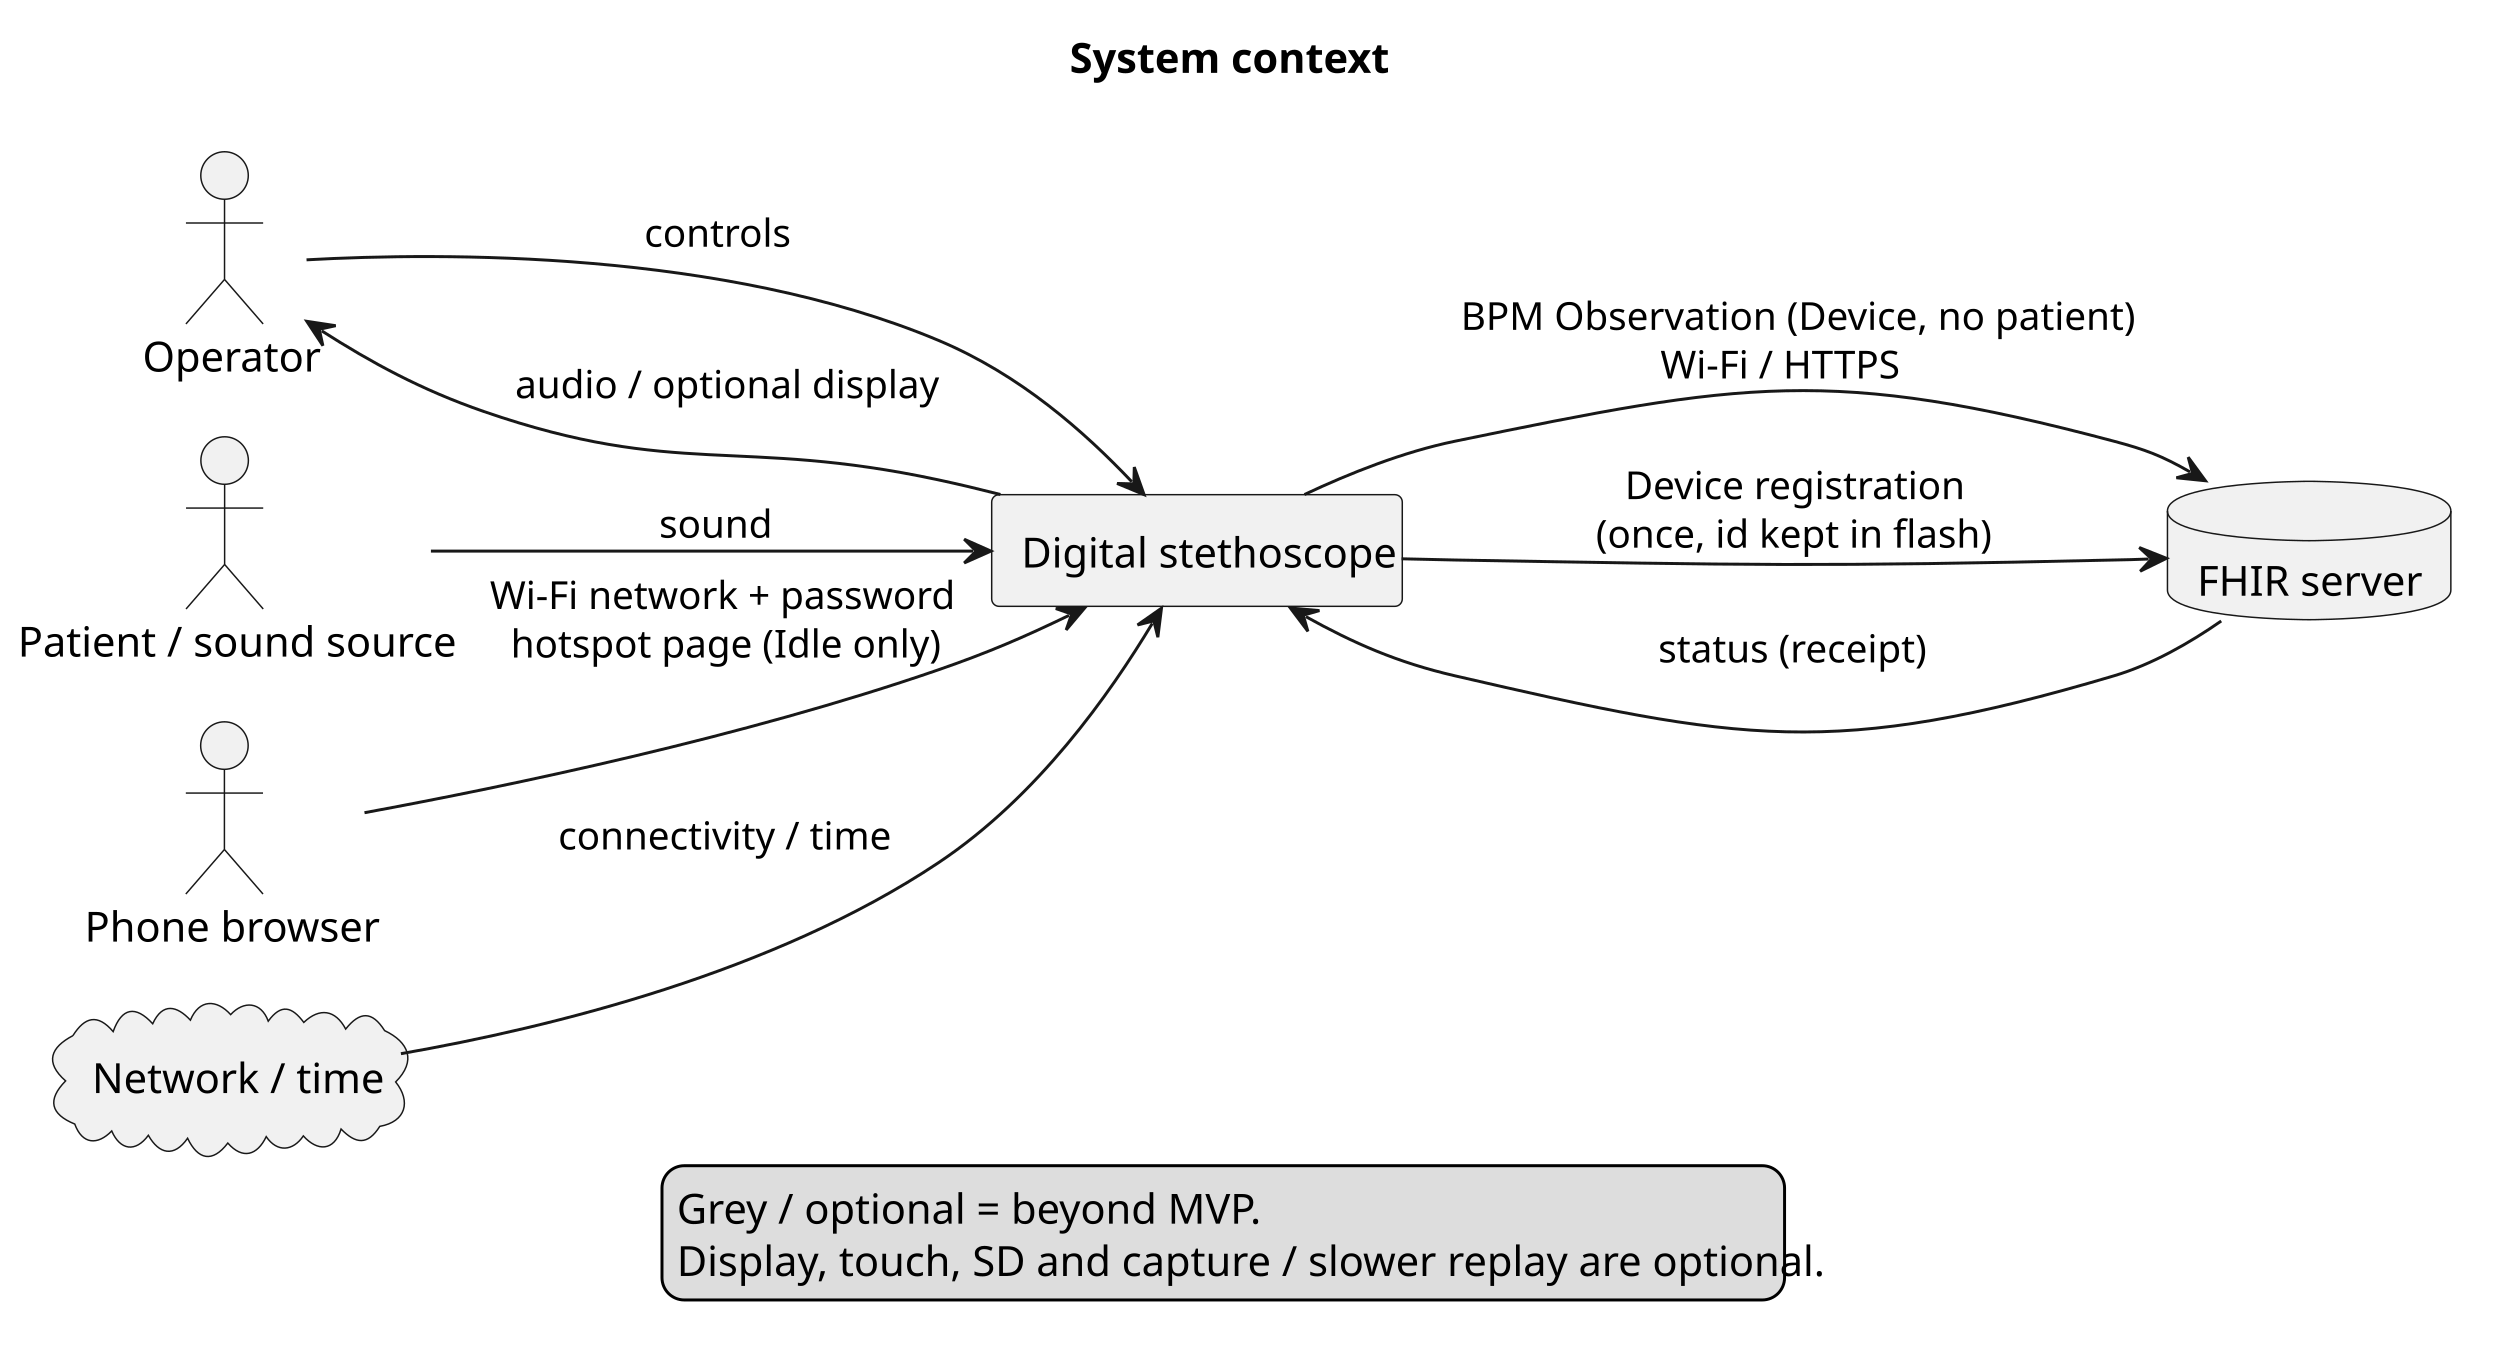
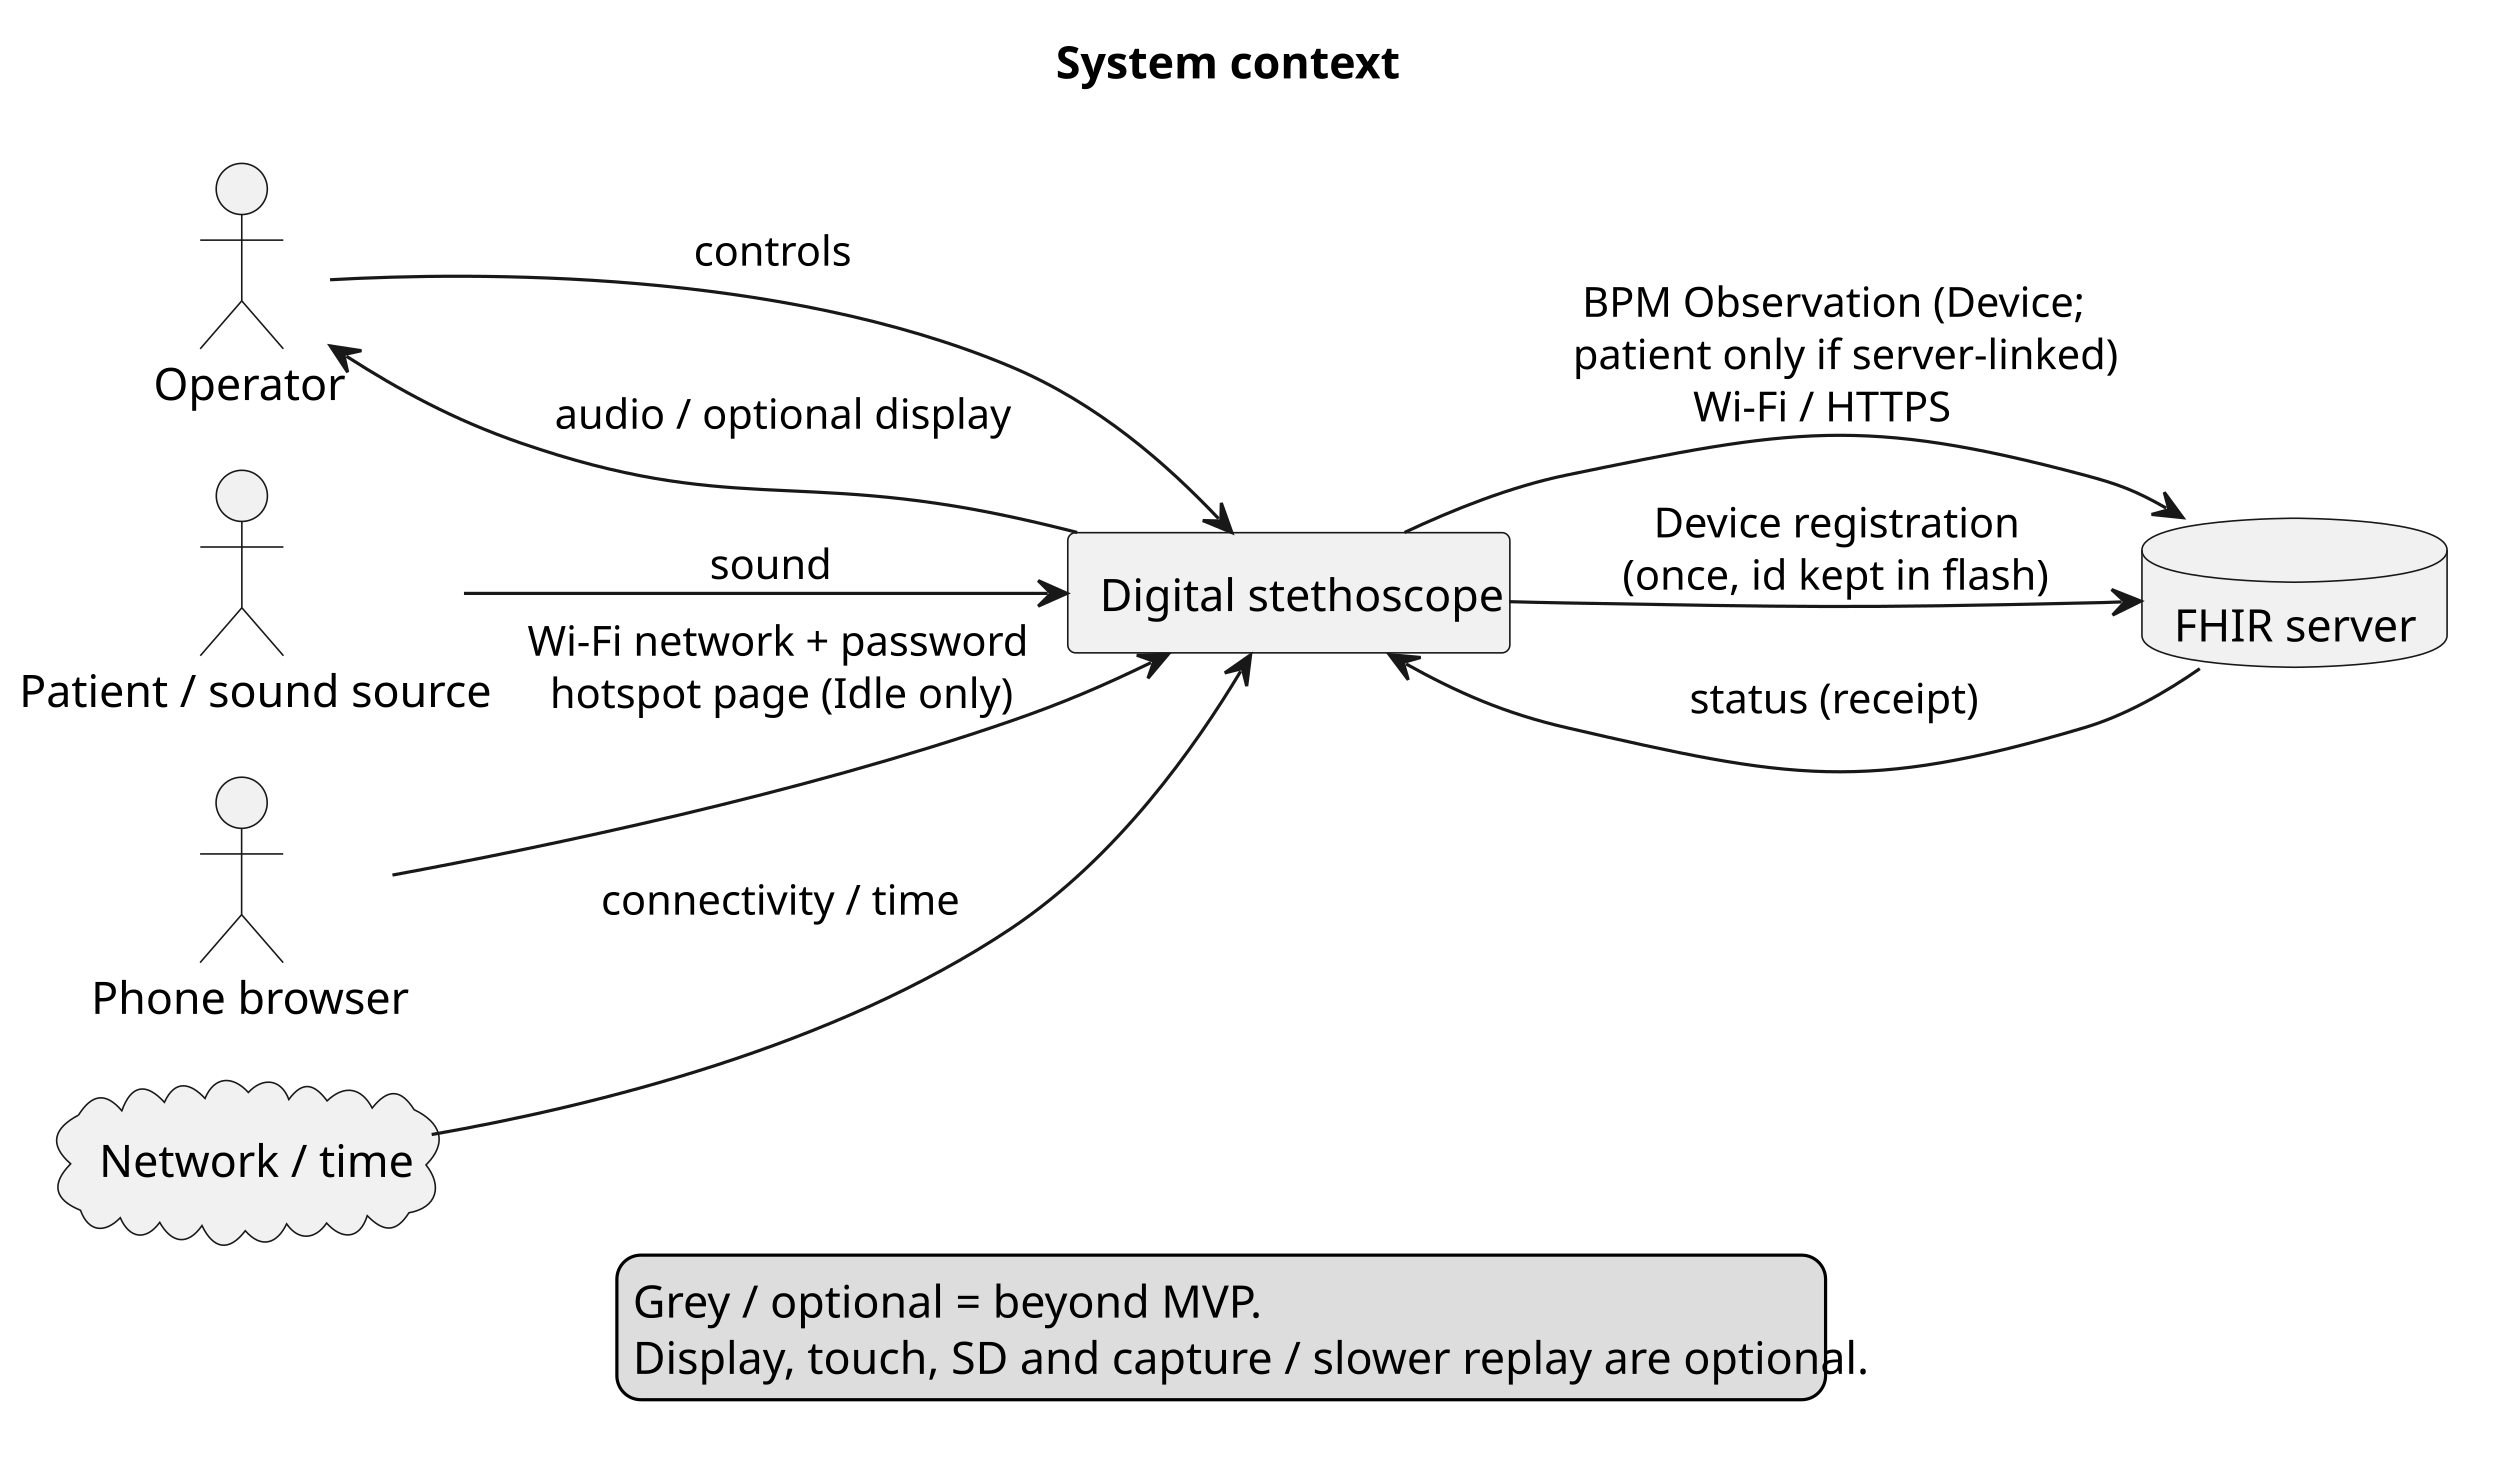
- <svg xmlns="http://www.w3.org/2000/svg" contentStyleType="text/css" data-diagram-type="DESCRIPTION" height="457px" preserveAspectRatio="none" style="width:842px;height:457px;background:#FFFFFF;" version="1.1" viewBox="0 0 842 457" width="842px" zoomAndPan="magnify">
+ <svg xmlns="http://www.w3.org/2000/svg" contentStyleType="text/css" data-diagram-type="DESCRIPTION" height="457px" preserveAspectRatio="none" style="width:782px;height:457px;background:#FFFFFF;" version="1.1" viewBox="0 0 782 457" width="782px" zoomAndPan="magnify">
  <defs />
  <g>
    <g class="title" data-source-line="15">
-       <text fill="#000000" font-family="sans-serif" font-size="14" font-weight="bold" lengthAdjust="spacing" textLength="103.482" x="360.259" y="24.533">System context</text>
+       <text fill="#000000" font-family="sans-serif" font-size="14" font-weight="bold" lengthAdjust="spacing" textLength="103.482" x="330.259" y="24.533">System context</text>
    </g>
    <g class="entity" data-qualified-name="operator" data-source-line="17" id="ent0002">
      <ellipse cx="75.624" cy="59.109" fill="#F1F1F1" rx="8" ry="8" style="stroke:#181818;stroke-width:0.5;" />
      <path d="M75.624,67.109 L75.624,94.109 M62.624,75.109 L88.624,75.109 M75.624,94.109 L62.624,109.109 M75.624,94.109 L88.624,109.109" fill="none" style="stroke:#181818;stroke-width:0.5;" />
      <text fill="#000000" font-family="sans-serif" font-size="14" lengthAdjust="spacing" textLength="55.248" x="48" y="125.143">Operator</text>
    </g>
    <g class="entity" data-qualified-name="source" data-source-line="18" id="ent0003">
      <ellipse cx="75.655" cy="155.109" fill="#F1F1F1" rx="8" ry="8" style="stroke:#181818;stroke-width:0.5;" />
      <path d="M75.655,163.109 L75.655,190.109 M62.655,171.109 L88.655,171.109 M75.655,190.109 L62.655,205.109 M75.655,190.109 L88.655,205.109" fill="none" style="stroke:#181818;stroke-width:0.5;" />
      <text fill="#000000" font-family="sans-serif" font-size="14" lengthAdjust="spacing" textLength="139.31" x="6" y="221.143">Patient / sound source</text>
    </g>
    <g class="entity" data-qualified-name="phone" data-source-line="19" id="ent0004">
      <ellipse cx="75.582" cy="251.109" fill="#F1F1F1" rx="8" ry="8" style="stroke:#181818;stroke-width:0.5;" />
      <path d="M75.582,259.109 L75.582,286.109 M62.583,267.109 L88.582,267.109 M75.582,286.109 L62.583,301.109 M75.582,286.109 L88.582,301.109" fill="none" style="stroke:#181818;stroke-width:0.5;" />
      <text fill="#000000" font-family="sans-serif" font-size="14" lengthAdjust="spacing" textLength="94.165" x="28.5" y="317.143">Phone browser</text>
    </g>
    <g class="entity" data-qualified-name="device" data-source-line="20" id="ent0005">
      <rect fill="#F1F1F1" height="37.609" rx="2.5" ry="2.5" style="stroke:#181818;stroke-width:0.5;" width="138.289" x="334" y="166.609" />
      <text fill="#000000" font-family="sans-serif" font-size="14" lengthAdjust="spacing" textLength="118.289" x="344" y="191.143">Digital stethoscope</text>
    </g>
    <g class="entity" data-qualified-name="fhir" data-source-line="21" id="ent0006">
-       <path d="M730,172.109 C730,162.109 777.724,162.109 777.724,162.109 C777.724,162.109 825.448,162.109 825.448,172.109 L825.448,198.719 C825.448,208.719 777.724,208.719 777.724,208.719 C777.724,208.719 730,208.719 730,198.719 L730,172.109" fill="#F1F1F1" style="stroke:#181818;stroke-width:0.5;" />
-       <path d="M730,172.109 C730,182.109 777.724,182.109 777.724,182.109 C777.724,182.109 825.448,182.109 825.448,172.109" fill="none" style="stroke:#181818;stroke-width:0.5;" />
-       <text fill="#000000" font-family="sans-serif" font-size="14" lengthAdjust="spacing" textLength="75.448" x="740" y="200.643">FHIR server</text>
+       <path d="M670,172.109 C670,162.109 717.724,162.109 717.724,162.109 C717.724,162.109 765.448,162.109 765.448,172.109 L765.448,198.719 C765.448,208.719 717.724,208.719 717.724,208.719 C717.724,208.719 670,208.719 670,198.719 L670,172.109" fill="#F1F1F1" style="stroke:#181818;stroke-width:0.5;" />
+       <path d="M670,172.109 C670,182.109 717.724,182.109 717.724,182.109 C717.724,182.109 765.448,182.109 765.448,172.109" fill="none" style="stroke:#181818;stroke-width:0.5;" />
+       <text fill="#000000" font-family="sans-serif" font-size="14" lengthAdjust="spacing" textLength="75.448" x="680" y="200.643">FHIR server</text>
    </g>
    <g class="entity" data-qualified-name="net" data-source-line="22" id="ent0007">
      <path d="M24.553,348.808 C28.556,342.476 32.842,341.294 38.11,347.435 C41.026,339.326 45.655,338.498 51.428,344.793 C54.779,337.521 59.613,338.738 64.121,343.58 C67.137,336.404 72.963,336.516 77.682,341.714 C82.098,336.948 87.907,337.316 90.347,343.916 C94.739,337.93 98.333,339.034 102.319,344.346 C107.638,339.291 112.941,340.031 116.425,346.577 C121.21,340.622 125.266,340.385 129.537,347.109 C137.642,350.96 140.383,357.268 133.26,364.399 C138.512,370.981 136.724,377.801 127.916,379.362 C123.805,385.864 119.792,385.285 114.878,380.273 C112.517,387.878 106.858,387.826 102.163,382.584 C98.649,387.764 93.387,388.234 89.662,382.833 C86.637,389.133 81.748,390.67 76.725,384.99 C71.554,391.784 66.673,390.651 63.182,383.374 C58.613,389.936 53.561,388.739 49.965,382.379 C45.655,388.243 40.47,387.453 37.627,380.919 C32.867,385.809 27.716,385.512 25.177,378.58 C17.025,375.263 15.817,370.432 22.094,364.052 C14.928,357.773 17.111,352.73 24.553,348.808" fill="#F1F1F1" style="stroke:#181818;stroke-width:0.5;" />
      <text fill="#000000" font-family="sans-serif" font-size="14" lengthAdjust="spacing" textLength="89.462" x="31" y="368.143">Network / time</text>
    </g>
    <g class="link" data-entity-1="ent0003" data-entity-2="ent0005" data-link-type="dependency" id="lnk8">
      <polygon fill="#181818" points="333.741,185.609,324.741,181.609,328.741,185.609,324.741,189.609,333.741,185.609" style="stroke:#181818;stroke-width:1;" />
      <path d="M145.132,185.609 C200.622,185.609 272.351,185.609 327.741,185.609" fill="none" style="stroke:#181818;stroke-width:1;" />
      <text fill="#000000" font-family="sans-serif" font-size="13" lengthAdjust="spacing" textLength="35.42" x="222" y="181.105">sound</text>
    </g>
    <g class="link" data-entity-1="ent0002" data-entity-2="ent0005" data-link-type="dependency" id="lnk9">
      <polygon fill="#181818" points="385.327,166.595,382.027,157.315,381.883,162.97,376.228,162.826,385.327,166.595" style="stroke:#181818;stroke-width:1;" />
      <path d="M103.24,87.51 C148.837,84.976 243.713,84.296 316,114.609 C343.675,126.215 365.231,145.445 381.194,162.245" fill="none" style="stroke:#181818;stroke-width:1;" />
      <text fill="#000000" font-family="sans-serif" font-size="13" lengthAdjust="spacing" textLength="45.519" x="217" y="83.105">controls</text>
    </g>
    <g class="link" data-entity-1="ent0005" data-entity-2="ent0002" data-link-type="dependency" id="lnk10">
      <polygon fill="#181818" points="103.322,108.216,108.748,116.436,107.534,110.91,113.059,109.697,103.322,108.216" style="stroke:#181818;stroke-width:1;" />
      <path d="M336.94,166.546 C329.902,164.756 322.821,163.068 316,161.609 C248.756,147.229 228.002,161.042 163,138.609 C141.79,131.29 124.87,122.002 108.376,111.449" fill="none" style="stroke:#181818;stroke-width:1;" />
      <text fill="#000000" font-family="sans-serif" font-size="13" lengthAdjust="spacing" textLength="132.26" x="173.5" y="134.105">audio / optional display</text>
    </g>
    <g class="link" data-entity-1="ent0005" data-entity-2="ent0006" data-link-type="dependency" id="lnk11">
-       <polygon fill="#181818" points="742.803,161.92,736.981,153.976,738.464,159.435,733.005,160.917,742.803,161.92" style="stroke:#181818;stroke-width:1;" />
-       <path d="M439.339,166.556 C454.481,159.422 472.648,152.184 490,148.609 C586.638,128.703 616.66,123.205 712,148.609 C722.603,151.435 728.069,153.481 737.597,158.938" fill="none" style="stroke:#181818;stroke-width:1;" />
-       <text fill="#000000" font-family="sans-serif" font-size="13" lengthAdjust="spacing" textLength="218.207" x="492" y="111.105">BPM Observation (Device, no patient)</text>
-       <text fill="#000000" font-family="sans-serif" font-size="13" lengthAdjust="spacing" textLength="83.764" x="559.222" y="127.456">Wi-Fi / HTTPS</text>
+       <polygon fill="#181818" points="682.803,161.92,676.981,153.976,678.464,159.435,673.005,160.917,682.803,161.92" style="stroke:#181818;stroke-width:1;" />
+       <path d="M439.339,166.556 C454.481,159.422 472.648,152.184 490,148.609 C560.519,134.083 582.428,130.071 652,148.609 C662.603,151.435 668.069,153.481 677.597,158.938" fill="none" style="stroke:#181818;stroke-width:1;" />
+       <text fill="#000000" font-family="sans-serif" font-size="13" lengthAdjust="spacing" textLength="153.163" x="494.898" y="99.105">BPM Observation (Device;</text>
+       <text fill="#000000" font-family="sans-serif" font-size="13" lengthAdjust="spacing" textLength="158.958" x="492" y="115.456">patient only if server-linked)</text>
+       <text fill="#000000" font-family="sans-serif" font-size="13" lengthAdjust="spacing" textLength="83.764" x="529.597" y="131.808">Wi-Fi / HTTPS</text>
    </g>
    <g class="link" data-entity-1="ent0006" data-entity-2="ent0005" data-link-type="dependency" id="lnk12">
      <polygon fill="#181818" points="434.578,204.774,440.498,212.644,438.947,207.204,444.387,205.653,434.578,204.774" style="stroke:#181818;stroke-width:1;" />
-       <path d="M748.107,209.153 C737.454,216.566 724.81,223.806 712,227.609 C617.414,255.691 586.132,249.829 490,227.609 C470.573,223.119 455.706,216.527 439.821,207.69" fill="none" style="stroke:#181818;stroke-width:1;" />
-       <text fill="#000000" font-family="sans-serif" font-size="13" lengthAdjust="spacing" textLength="85.973" x="558.5" y="223.105">status (receipt)</text>
+       <path d="M688.107,209.153 C677.454,216.566 664.81,223.806 652,227.609 C582.978,248.101 560.15,243.824 490,227.609 C470.573,223.119 455.706,216.527 439.821,207.69" fill="none" style="stroke:#181818;stroke-width:1;" />
+       <text fill="#000000" font-family="sans-serif" font-size="13" lengthAdjust="spacing" textLength="85.973" x="528.5" y="223.105">status (receipt)</text>
    </g>
    <g class="link" data-entity-1="ent0007" data-entity-2="ent0005" data-link-type="dependency" id="lnk13">
      <polygon fill="#181818" points="391.189,204.841,383.115,210.481,388.606,209.122,389.965,214.613,391.189,204.841" style="stroke:#181818;stroke-width:1;" />
      <path d="M135.027,354.881 C186.228,345.931 260.828,327.414 316,290.609 C349.715,268.118 373.849,233.589 388.09,209.978" fill="none" style="stroke:#181818;stroke-width:1;" />
      <text fill="#000000" font-family="sans-serif" font-size="13" lengthAdjust="spacing" textLength="103.314" x="188" y="286.104">connectivity / time</text>
    </g>
    <g class="link" data-entity-1="ent0004" data-entity-2="ent0005" data-link-type="dependency" id="lnk14">
      <polygon fill="#181818" points="365.438,204.642,355.595,204.968,360.939,206.823,359.084,212.167,365.438,204.642" style="stroke:#181818;stroke-width:1;" />
      <path d="M122.76,273.72 C171.588,264.719 250.411,248.26 316,225.609 C332.654,219.858 345.011,214.544 360.039,207.259" fill="none" style="stroke:#181818;stroke-width:1;" />
      <text fill="#000000" font-family="sans-serif" font-size="13" lengthAdjust="spacing" textLength="149.9" x="165" y="205.105">Wi-Fi network + password</text>
      <text fill="#000000" font-family="sans-serif" font-size="13" lengthAdjust="spacing" textLength="135.865" x="172.017" y="221.456">hotspot page (Idle only)</text>
    </g>
    <g class="link" data-entity-1="ent0005" data-entity-2="ent0006" data-link-type="dependency" id="lnk15">
-       <polygon fill="#181818" points="729.655,188.044,720.505,184.401,724.659,188.24,720.819,192.394,729.655,188.044" style="stroke:#181818;stroke-width:1;" />
-       <path d="M472.063,188.203 C478.128,188.368 484.174,188.508 490,188.609 C588.652,190.329 613.36,190.902 712,188.609 C717.716,188.476 717.718,188.513 723.66,188.28" fill="none" style="stroke:#181818;stroke-width:1;" />
-       <text fill="#000000" font-family="sans-serif" font-size="13" lengthAdjust="spacing" textLength="107.656" x="547.26" y="168.105">Device registration</text>
-       <text fill="#000000" font-family="sans-serif" font-size="13" lengthAdjust="spacing" textLength="127.175" x="537.5" y="184.456">(once, id kept in flash)</text>
+       <polygon fill="#181818" points="669.655,188.044,660.505,184.401,664.659,188.24,660.819,192.394,669.655,188.044" style="stroke:#181818;stroke-width:1;" />
+       <path d="M472.063,188.203 C478.128,188.368 484.174,188.508 490,188.609 C561.989,189.865 580.019,190.282 652,188.609 C657.716,188.476 657.718,188.513 663.66,188.28" fill="none" style="stroke:#181818;stroke-width:1;" />
+       <text fill="#000000" font-family="sans-serif" font-size="13" lengthAdjust="spacing" textLength="107.656" x="517.26" y="168.105">Device registration</text>
+       <text fill="#000000" font-family="sans-serif" font-size="13" lengthAdjust="spacing" textLength="127.175" x="507.5" y="184.456">(once, id kept in flash)</text>
    </g>
    <g class="legend" data-source-line="31">
-       <rect fill="#DDDDDD" height="45.219" rx="7.5" ry="7.5" style="stroke:#000000;stroke-width:1;" width="378.081" x="222.959" y="392.609" />
-       <text fill="#000000" font-family="sans-serif" font-size="14" lengthAdjust="spacing" textLength="191.051" x="227.959" y="412.143">Grey / optional = beyond MVP.</text>
-       <text fill="#000000" font-family="sans-serif" font-size="14" lengthAdjust="spacing" textLength="368.081" x="227.959" y="429.752">Display, touch, SD and capture / slower replay are optional.</text>
+       <rect fill="#DDDDDD" height="45.219" rx="7.5" ry="7.5" style="stroke:#000000;stroke-width:1;" width="378.081" x="192.959" y="392.609" />
+       <text fill="#000000" font-family="sans-serif" font-size="14" lengthAdjust="spacing" textLength="191.051" x="197.959" y="412.143">Grey / optional = beyond MVP.</text>
+       <text fill="#000000" font-family="sans-serif" font-size="14" lengthAdjust="spacing" textLength="368.081" x="197.959" y="429.752">Display, touch, SD and capture / slower replay are optional.</text>
    </g>
  </g>
</svg>
